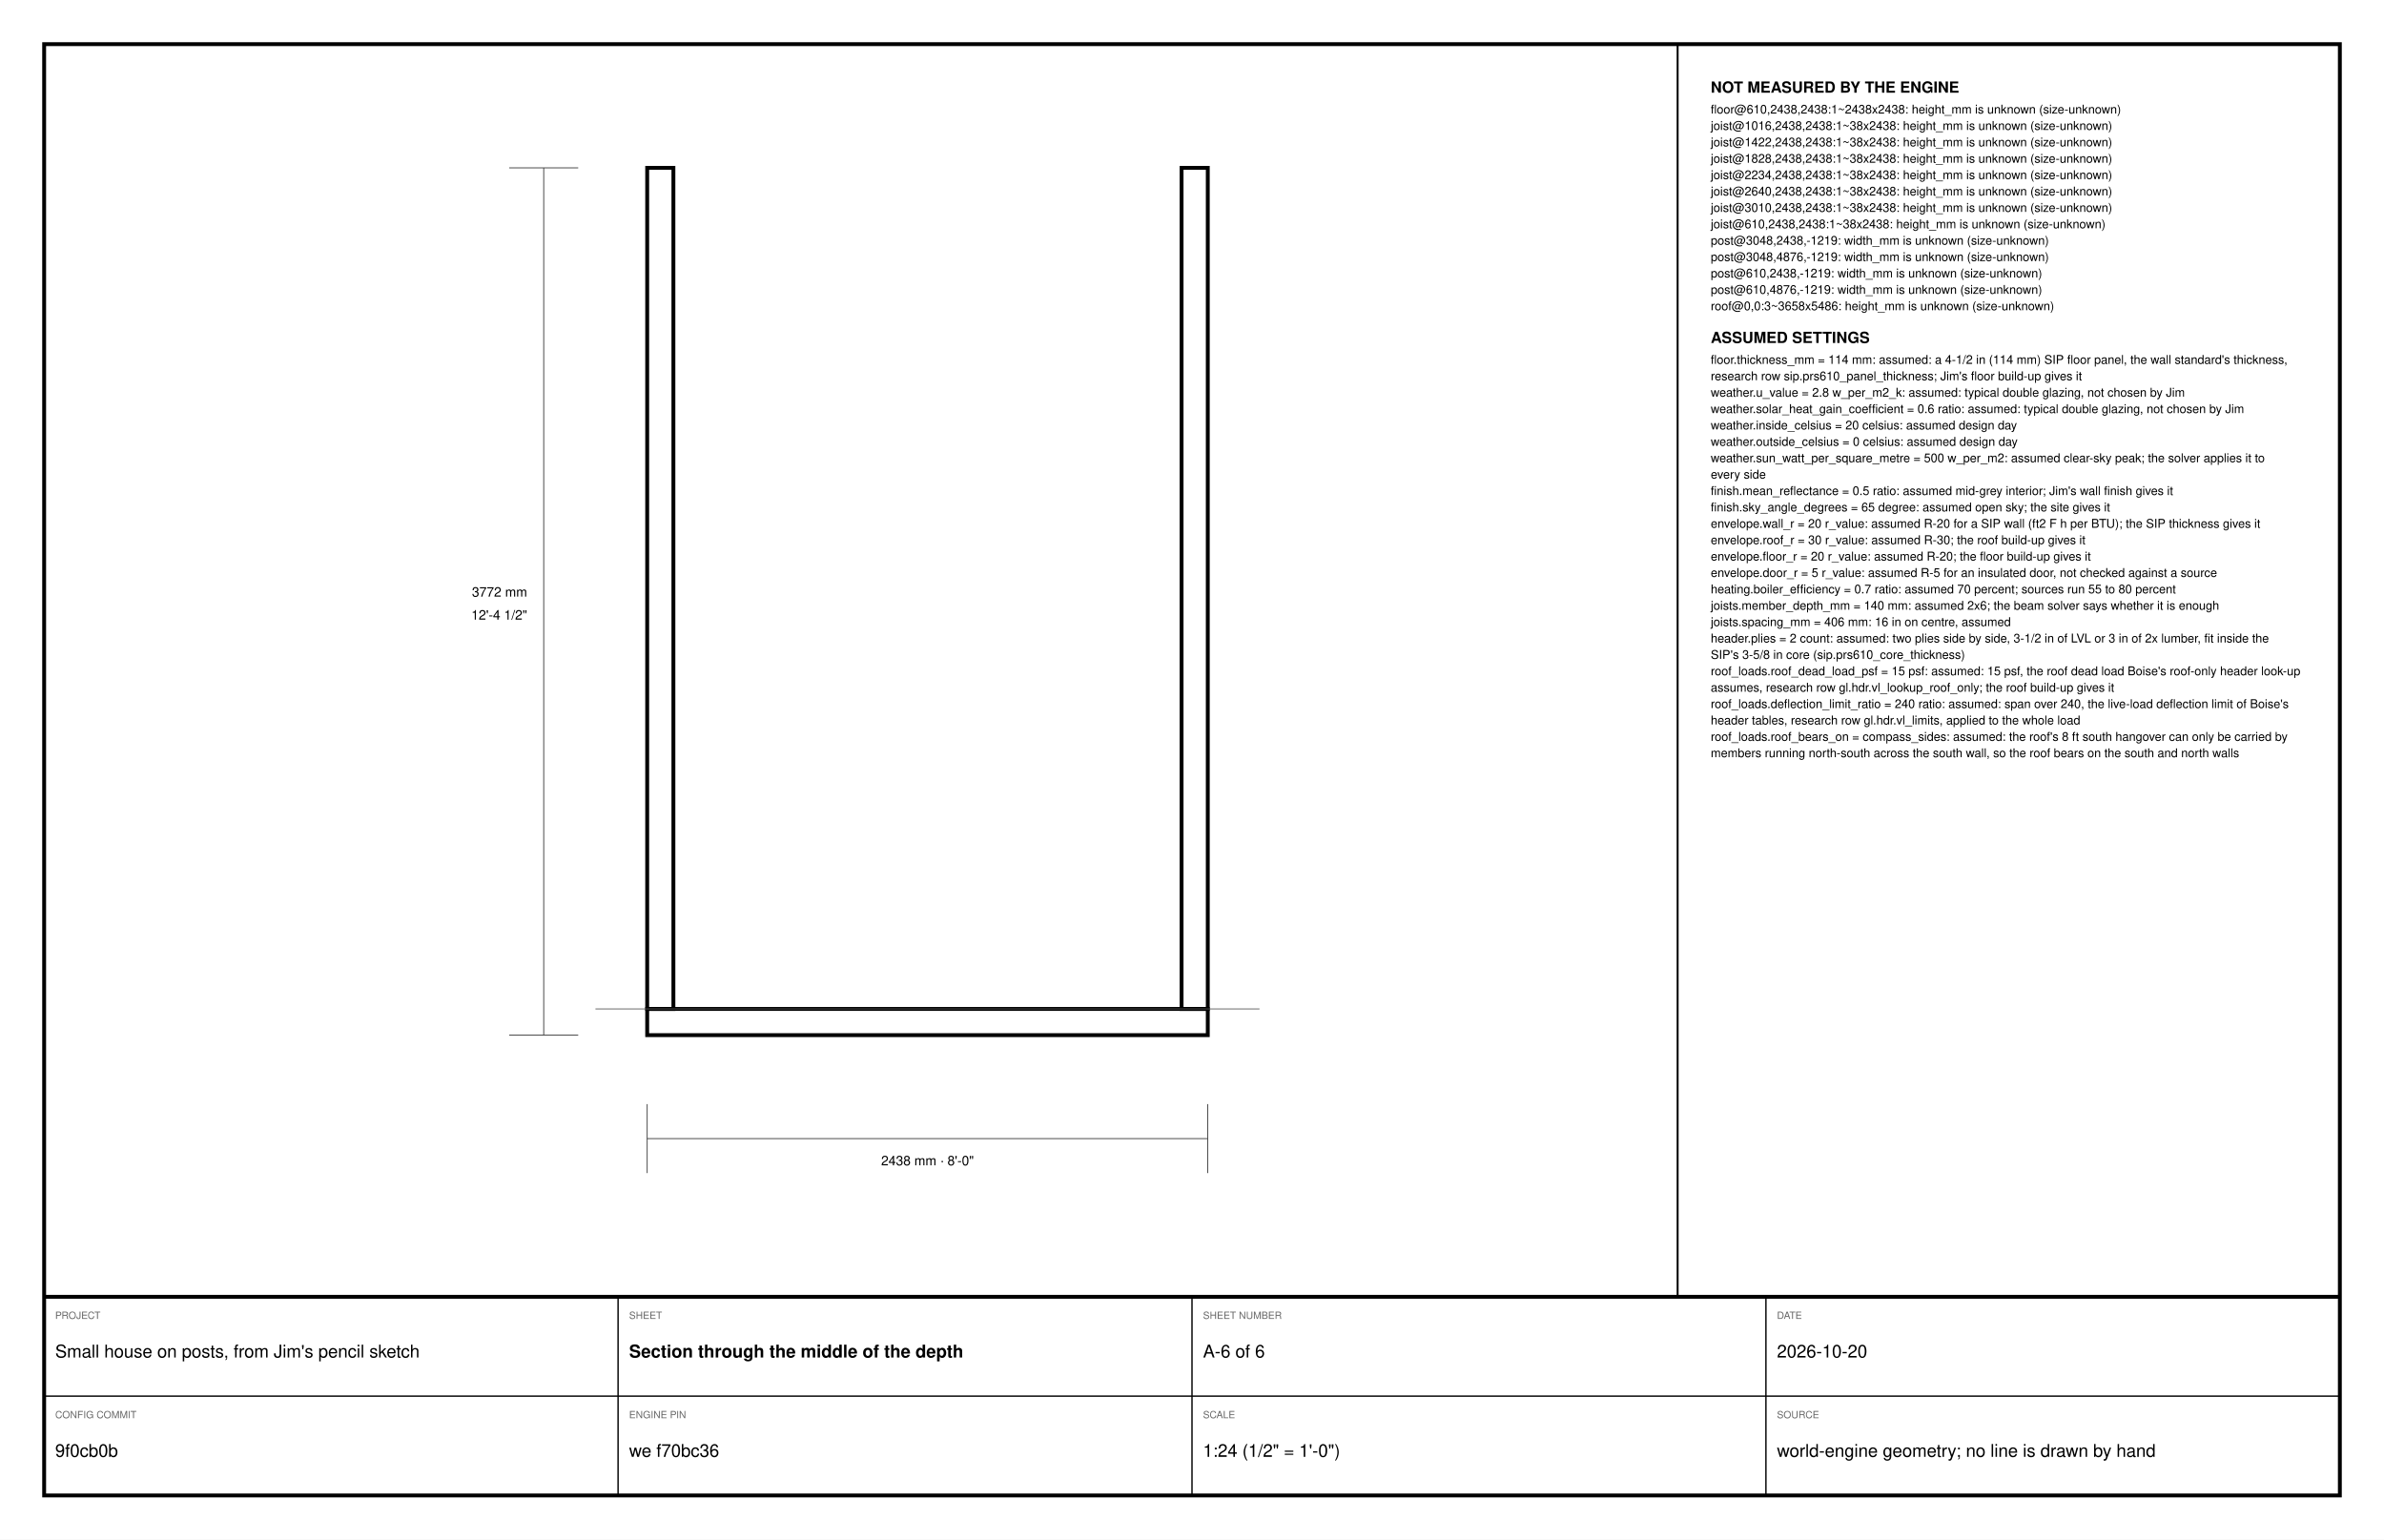
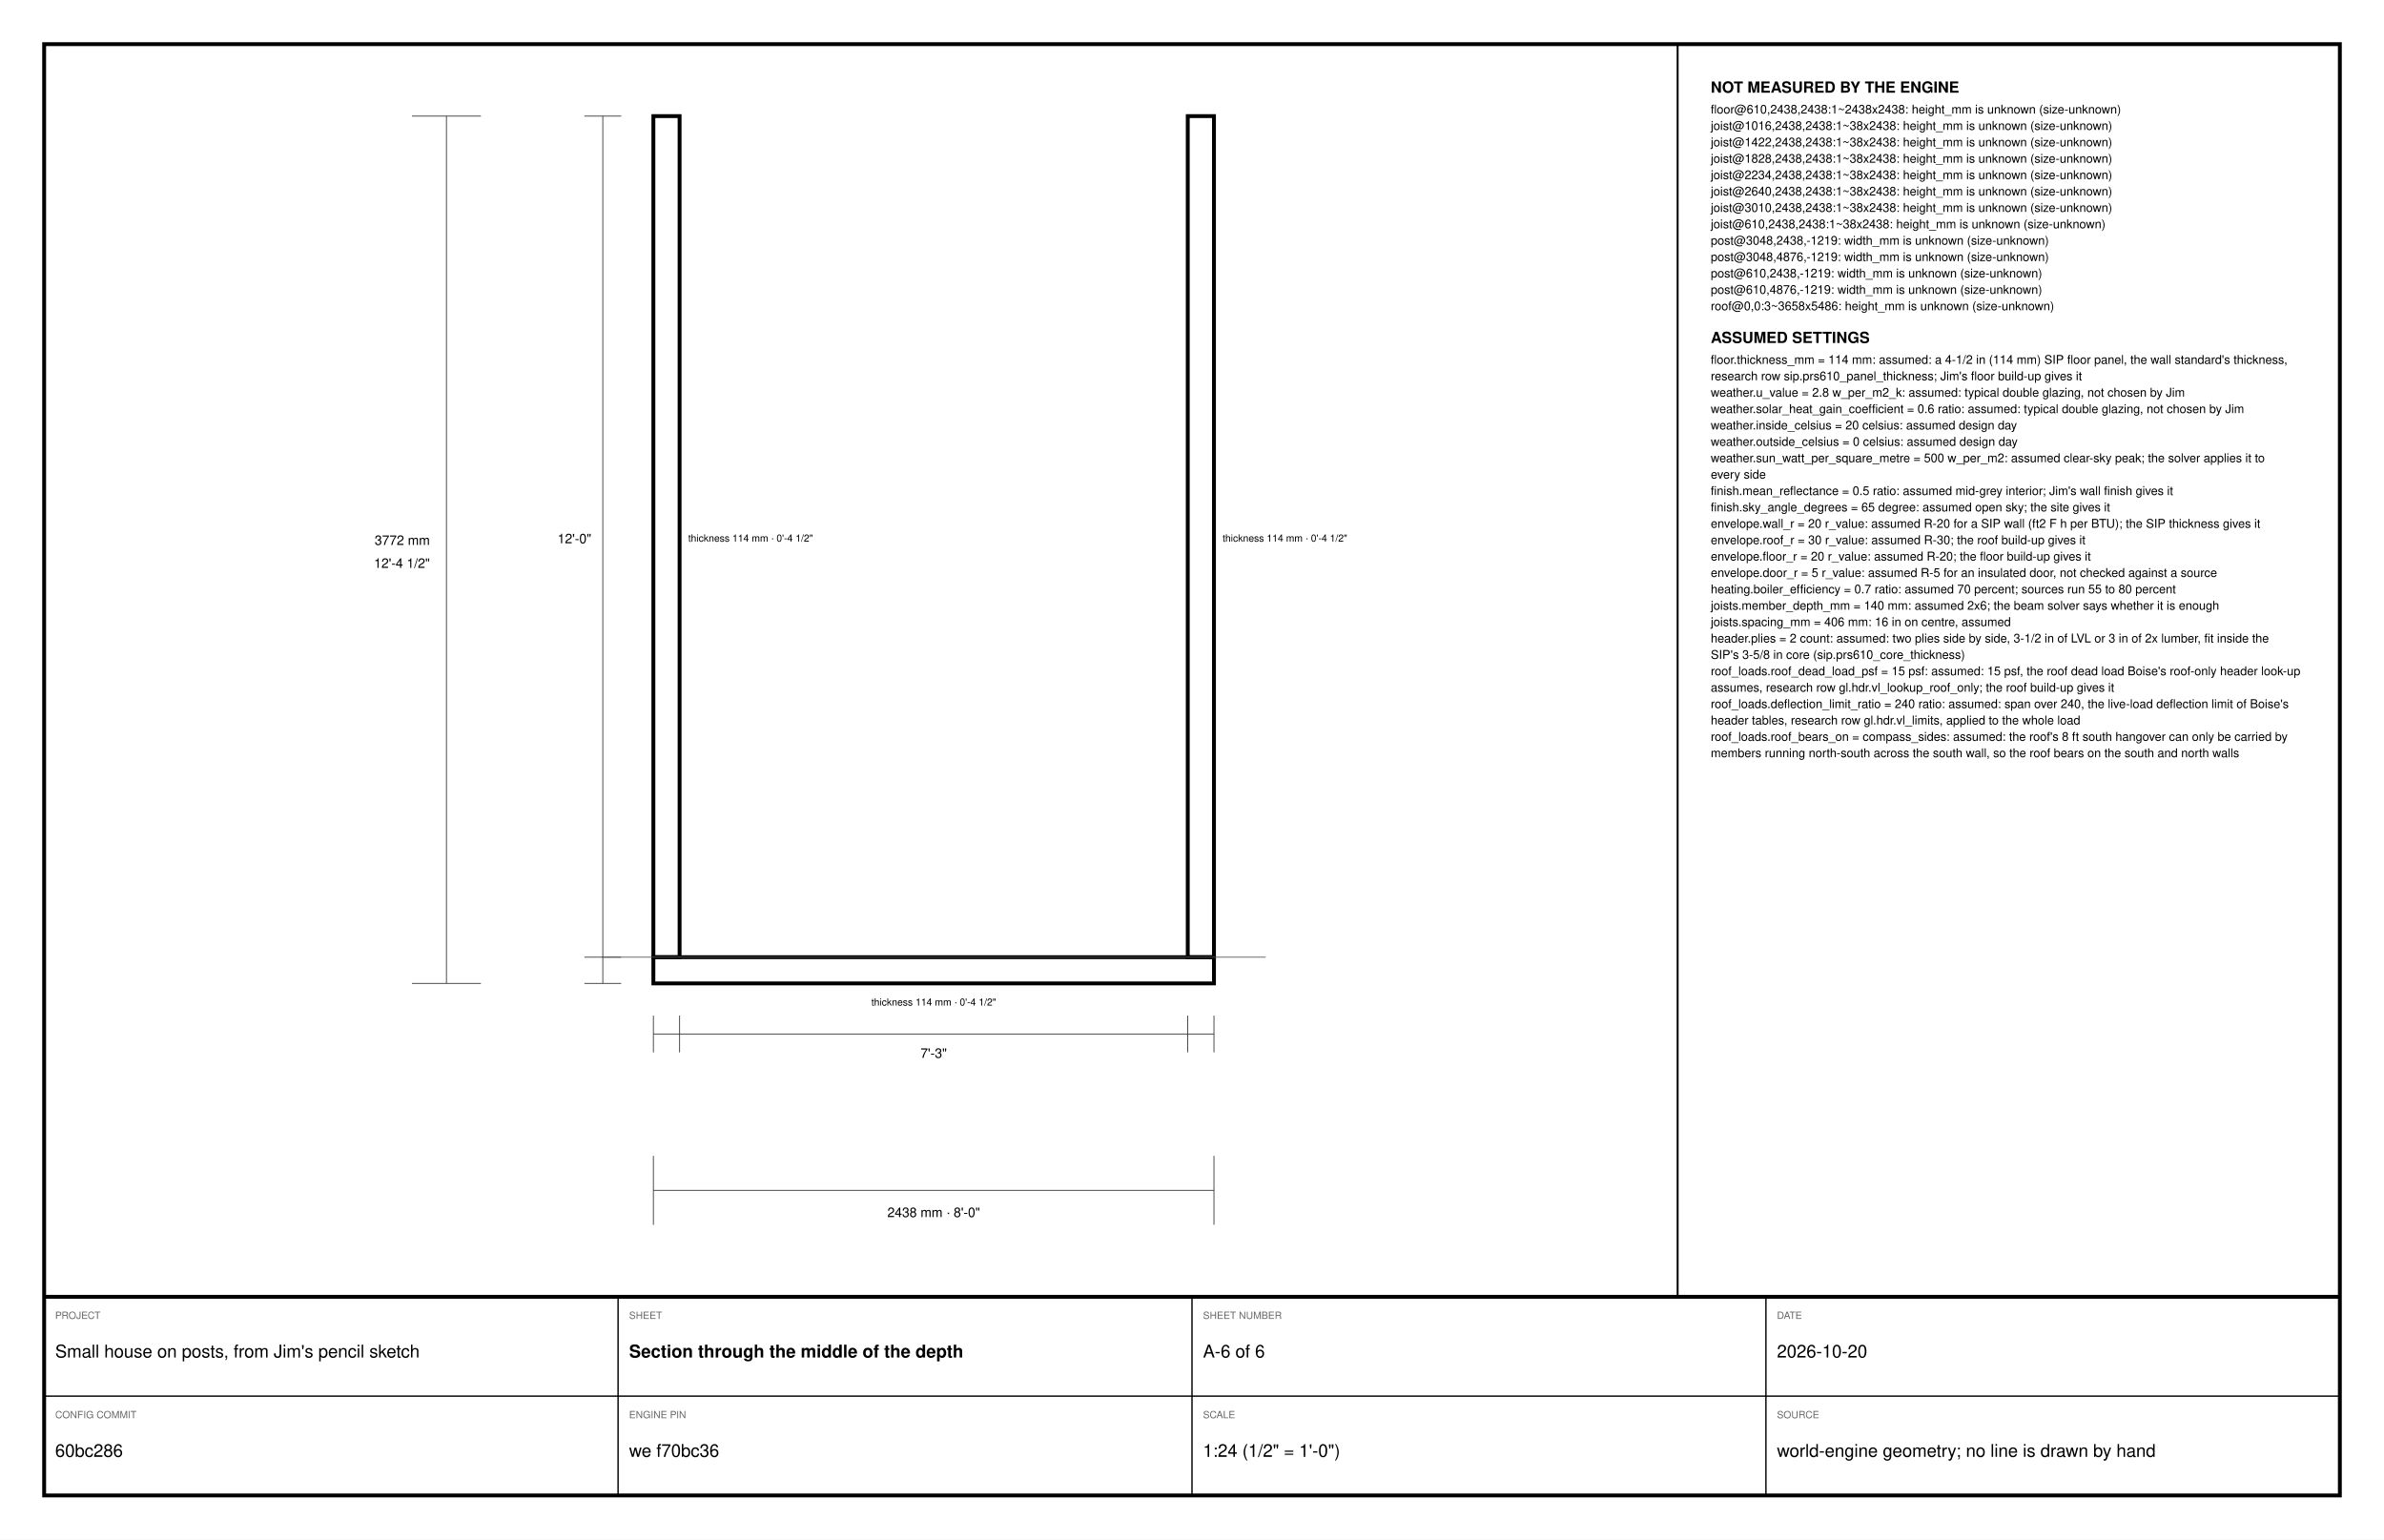
<svg xmlns="http://www.w3.org/2000/svg" width="432.000mm" height="279.000mm" viewBox="0 0 432.000 279.000" font-family="Helvetica, Arial, sans-serif">
  <rect width="432.000" height="279.000" fill="#ffffff" />
  <rect x="8.000" y="8.000" width="416.000" height="263.000" fill="none" stroke="#000000" stroke-width="0.700" />
-   <rect x="117.276" y="182.833" width="101.583" height="4.750" fill="none" stroke="#000000" stroke-width="0.700" />
-   <rect x="214.109" y="30.417" width="4.750" height="152.417" fill="none" stroke="#000000" stroke-width="0.700" />
-   <rect x="117.276" y="30.417" width="4.750" height="152.417" fill="none" stroke="#000000" stroke-width="0.700" />
-   <line x1="107.901" y1="182.833" x2="228.234" y2="182.833" stroke="#555555" stroke-width="0.150" />
-   <line x1="117.276" y1="206.333" x2="218.859" y2="206.333" stroke="#333333" stroke-width="0.150" />
-   <line x1="117.276" y1="212.583" x2="117.276" y2="200.083" stroke="#333333" stroke-width="0.150" />
-   <line x1="218.859" y1="212.583" x2="218.859" y2="200.083" stroke="#333333" stroke-width="0.150" />
-   <text x="168.068" y="211.173" font-size="2.400" text-anchor="middle" fill="#000000">2438 mm · 8'-0"</text>
-   <line x1="98.526" y1="187.583" x2="98.526" y2="30.417" stroke="#333333" stroke-width="0.150" />
-   <line x1="92.276" y1="187.583" x2="104.776" y2="187.583" stroke="#333333" stroke-width="0.150" />
-   <line x1="92.276" y1="30.417" x2="104.776" y2="30.417" stroke="#333333" stroke-width="0.150" />
-   <text x="95.526" y="108.120" font-size="2.400" text-anchor="end" fill="#000000">3772 mm</text>
-   <text x="95.526" y="112.280" font-size="2.400" text-anchor="end" fill="#000000">12'-4 1/2"</text>
+   <rect x="118.398" y="173.458" width="101.583" height="4.750" fill="none" stroke="#000000" stroke-width="0.700" />
+   <rect x="215.231" y="21.042" width="4.750" height="152.417" fill="none" stroke="#000000" stroke-width="0.700" />
+   <rect x="118.398" y="21.042" width="4.750" height="152.417" fill="none" stroke="#000000" stroke-width="0.700" />
+   <text x="169.189" y="182.228" font-size="1.800" text-anchor="middle" fill="#000000">thickness 114 mm · 0'-4 1/2"</text>
+   <text x="221.541" y="98.150" font-size="1.800" text-anchor="start" fill="#000000">thickness 114 mm · 0'-4 1/2"</text>
+   <text x="124.708" y="98.150" font-size="1.800" text-anchor="start" fill="#000000">thickness 114 mm · 0'-4 1/2"</text>
+   <line x1="118.398" y1="187.375" x2="219.981" y2="187.375" stroke="#333333" stroke-width="0.150" />
+   <line x1="118.398" y1="190.708" x2="118.398" y2="184.042" stroke="#333333" stroke-width="0.150" />
+   <line x1="123.148" y1="190.708" x2="123.148" y2="184.042" stroke="#333333" stroke-width="0.150" />
+   <line x1="215.231" y1="190.708" x2="215.231" y2="184.042" stroke="#333333" stroke-width="0.150" />
+   <line x1="219.981" y1="190.708" x2="219.981" y2="184.042" stroke="#333333" stroke-width="0.150" />
+   <text x="169.189" y="191.695" font-size="2.400" text-anchor="middle" fill="#000000">7'-3"</text>
+   <line x1="109.231" y1="178.208" x2="109.231" y2="21.042" stroke="#333333" stroke-width="0.150" />
+   <line x1="105.898" y1="178.208" x2="112.564" y2="178.208" stroke="#333333" stroke-width="0.150" />
+   <line x1="105.898" y1="173.458" x2="112.564" y2="173.458" stroke="#333333" stroke-width="0.150" />
+   <line x1="105.898" y1="21.042" x2="112.564" y2="21.042" stroke="#333333" stroke-width="0.150" />
+   <text x="107.151" y="98.450" font-size="2.400" text-anchor="end" fill="#000000">12'-0"</text>
+   <line x1="109.023" y1="173.458" x2="229.356" y2="173.458" stroke="#555555" stroke-width="0.150" />
+   <line x1="118.398" y1="215.708" x2="219.981" y2="215.708" stroke="#333333" stroke-width="0.150" />
+   <line x1="118.398" y1="221.958" x2="118.398" y2="209.458" stroke="#333333" stroke-width="0.150" />
+   <line x1="219.981" y1="221.958" x2="219.981" y2="209.458" stroke="#333333" stroke-width="0.150" />
+   <text x="169.189" y="220.548" font-size="2.400" text-anchor="middle" fill="#000000">2438 mm · 8'-0"</text>
+   <line x1="80.898" y1="178.208" x2="80.898" y2="21.042" stroke="#333333" stroke-width="0.150" />
+   <line x1="74.648" y1="178.208" x2="87.148" y2="178.208" stroke="#333333" stroke-width="0.150" />
+   <line x1="74.648" y1="21.042" x2="87.148" y2="21.042" stroke="#333333" stroke-width="0.150" />
+   <text x="77.898" y="98.745" font-size="2.400" text-anchor="end" fill="#000000">3772 mm</text>
+   <text x="77.898" y="102.905" font-size="2.400" text-anchor="end" fill="#000000">12'-4 1/2"</text>
  <text x="310.000" y="16.800" font-size="2.800" text-anchor="start" fill="#000000" font-weight="bold">NOT MEASURED BY THE ENGINE</text>
  <text x="310.000" y="20.580" font-size="2.200" text-anchor="start" fill="#000000">floor@610,2438,2438:1~2438x2438: height_mm is unknown (size-unknown)</text>
  <text x="310.000" y="23.550" font-size="2.200" text-anchor="start" fill="#000000">joist@1016,2438,2438:1~38x2438: height_mm is unknown (size-unknown)</text>
  <text x="310.000" y="26.520" font-size="2.200" text-anchor="start" fill="#000000">joist@1422,2438,2438:1~38x2438: height_mm is unknown (size-unknown)</text>
  <text x="310.000" y="29.490" font-size="2.200" text-anchor="start" fill="#000000">joist@1828,2438,2438:1~38x2438: height_mm is unknown (size-unknown)</text>
  <text x="310.000" y="32.460" font-size="2.200" text-anchor="start" fill="#000000">joist@2234,2438,2438:1~38x2438: height_mm is unknown (size-unknown)</text>
  <text x="310.000" y="35.430" font-size="2.200" text-anchor="start" fill="#000000">joist@2640,2438,2438:1~38x2438: height_mm is unknown (size-unknown)</text>
  <text x="310.000" y="38.400" font-size="2.200" text-anchor="start" fill="#000000">joist@3010,2438,2438:1~38x2438: height_mm is unknown (size-unknown)</text>
  <text x="310.000" y="41.370" font-size="2.200" text-anchor="start" fill="#000000">joist@610,2438,2438:1~38x2438: height_mm is unknown (size-unknown)</text>
  <text x="310.000" y="44.340" font-size="2.200" text-anchor="start" fill="#000000">post@3048,2438,-1219: width_mm is unknown (size-unknown)</text>
  <text x="310.000" y="47.310" font-size="2.200" text-anchor="start" fill="#000000">post@3048,4876,-1219: width_mm is unknown (size-unknown)</text>
  <text x="310.000" y="50.280" font-size="2.200" text-anchor="start" fill="#000000">post@610,2438,-1219: width_mm is unknown (size-unknown)</text>
  <text x="310.000" y="53.250" font-size="2.200" text-anchor="start" fill="#000000">post@610,4876,-1219: width_mm is unknown (size-unknown)</text>
  <text x="310.000" y="56.220" font-size="2.200" text-anchor="start" fill="#000000">roof@0,0:3~3658x5486: height_mm is unknown (size-unknown)</text>
  <text x="310.000" y="59.190" font-size="2.200" text-anchor="start" fill="#000000" />
  <text x="310.000" y="62.160" font-size="2.800" text-anchor="start" fill="#000000" font-weight="bold">ASSUMED SETTINGS</text>
  <text x="310.000" y="65.940" font-size="2.200" text-anchor="start" fill="#000000">floor.thickness_mm = 114 mm: assumed: a 4-1/2 in (114 mm) SIP floor panel, the wall standard's thickness,</text>
  <text x="310.000" y="68.910" font-size="2.200" text-anchor="start" fill="#000000">    research row sip.prs610_panel_thickness; Jim's floor build-up gives it</text>
  <text x="310.000" y="71.880" font-size="2.200" text-anchor="start" fill="#000000">weather.u_value = 2.8 w_per_m2_k: assumed: typical double glazing, not chosen by Jim</text>
  <text x="310.000" y="74.850" font-size="2.200" text-anchor="start" fill="#000000">weather.solar_heat_gain_coefficient = 0.6 ratio: assumed: typical double glazing, not chosen by Jim</text>
  <text x="310.000" y="77.820" font-size="2.200" text-anchor="start" fill="#000000">weather.inside_celsius = 20 celsius: assumed design day</text>
  <text x="310.000" y="80.790" font-size="2.200" text-anchor="start" fill="#000000">weather.outside_celsius = 0 celsius: assumed design day</text>
  <text x="310.000" y="83.760" font-size="2.200" text-anchor="start" fill="#000000">weather.sun_watt_per_square_metre = 500 w_per_m2: assumed clear-sky peak; the solver applies it to</text>
  <text x="310.000" y="86.730" font-size="2.200" text-anchor="start" fill="#000000">    every side</text>
  <text x="310.000" y="89.700" font-size="2.200" text-anchor="start" fill="#000000">finish.mean_reflectance = 0.5 ratio: assumed mid-grey interior; Jim's wall finish gives it</text>
  <text x="310.000" y="92.670" font-size="2.200" text-anchor="start" fill="#000000">finish.sky_angle_degrees = 65 degree: assumed open sky; the site gives it</text>
  <text x="310.000" y="95.640" font-size="2.200" text-anchor="start" fill="#000000">envelope.wall_r = 20 r_value: assumed R-20 for a SIP wall (ft2 F h per BTU); the SIP thickness gives it</text>
  <text x="310.000" y="98.610" font-size="2.200" text-anchor="start" fill="#000000">envelope.roof_r = 30 r_value: assumed R-30; the roof build-up gives it</text>
  <text x="310.000" y="101.580" font-size="2.200" text-anchor="start" fill="#000000">envelope.floor_r = 20 r_value: assumed R-20; the floor build-up gives it</text>
  <text x="310.000" y="104.550" font-size="2.200" text-anchor="start" fill="#000000">envelope.door_r = 5 r_value: assumed R-5 for an insulated door, not checked against a source</text>
  <text x="310.000" y="107.520" font-size="2.200" text-anchor="start" fill="#000000">heating.boiler_efficiency = 0.7 ratio: assumed 70 percent; sources run 55 to 80 percent</text>
  <text x="310.000" y="110.490" font-size="2.200" text-anchor="start" fill="#000000">joists.member_depth_mm = 140 mm: assumed 2x6; the beam solver says whether it is enough</text>
  <text x="310.000" y="113.460" font-size="2.200" text-anchor="start" fill="#000000">joists.spacing_mm = 406 mm: 16 in on centre, assumed</text>
  <text x="310.000" y="116.430" font-size="2.200" text-anchor="start" fill="#000000">header.plies = 2 count: assumed: two plies side by side, 3-1/2 in of LVL or 3 in of 2x lumber, fit inside the</text>
  <text x="310.000" y="119.400" font-size="2.200" text-anchor="start" fill="#000000">    SIP's 3-5/8 in core (sip.prs610_core_thickness)</text>
  <text x="310.000" y="122.370" font-size="2.200" text-anchor="start" fill="#000000">roof_loads.roof_dead_load_psf = 15 psf: assumed: 15 psf, the roof dead load Boise's roof-only header look-up</text>
  <text x="310.000" y="125.340" font-size="2.200" text-anchor="start" fill="#000000">    assumes, research row gl.hdr.vl_lookup_roof_only; the roof build-up gives it</text>
  <text x="310.000" y="128.310" font-size="2.200" text-anchor="start" fill="#000000">roof_loads.deflection_limit_ratio = 240 ratio: assumed: span over 240, the live-load deflection limit of Boise's</text>
  <text x="310.000" y="131.280" font-size="2.200" text-anchor="start" fill="#000000">    header tables, research row gl.hdr.vl_limits, applied to the whole load</text>
  <text x="310.000" y="134.250" font-size="2.200" text-anchor="start" fill="#000000">roof_loads.roof_bears_on =  compass_sides: assumed: the roof's 8 ft south hangover can only be carried by</text>
  <text x="310.000" y="137.220" font-size="2.200" text-anchor="start" fill="#000000">    members running north-south across the south wall, so the roof bears on the south and north walls</text>
  <text x="310.000" y="140.190" font-size="2.200" text-anchor="start" fill="#000000" />
  <line x1="304.000" y1="8.000" x2="304.000" y2="235.000" stroke="#000000" stroke-width="0.350" />
  <text x="10.000" y="239.000" font-size="1.800" text-anchor="start" fill="#666666">PROJECT</text>
  <text x="10.000" y="246.000" font-size="3.200" text-anchor="start" fill="#000000">Small house on posts, from Jim's pencil sketch</text>
  <text x="114.000" y="239.000" font-size="1.800" text-anchor="start" fill="#666666">SHEET</text>
  <text x="114.000" y="246.000" font-size="3.200" text-anchor="start" fill="#000000" font-weight="bold">Section through the middle of the depth</text>
  <text x="218.000" y="239.000" font-size="1.800" text-anchor="start" fill="#666666">SHEET NUMBER</text>
  <text x="218.000" y="246.000" font-size="3.200" text-anchor="start" fill="#000000">A-6 of 6</text>
  <text x="322.000" y="239.000" font-size="1.800" text-anchor="start" fill="#666666">DATE</text>
  <text x="322.000" y="246.000" font-size="3.200" text-anchor="start" fill="#000000">2026-10-20</text>
  <text x="10.000" y="257.000" font-size="1.800" text-anchor="start" fill="#666666">CONFIG COMMIT</text>
-   <text x="10.000" y="264.000" font-size="3.200" text-anchor="start" fill="#000000">9f0cb0b</text>
+   <text x="10.000" y="264.000" font-size="3.200" text-anchor="start" fill="#000000">60bc286</text>
  <text x="114.000" y="257.000" font-size="1.800" text-anchor="start" fill="#666666">ENGINE PIN</text>
  <text x="114.000" y="264.000" font-size="3.200" text-anchor="start" fill="#000000">we f70bc36</text>
  <text x="218.000" y="257.000" font-size="1.800" text-anchor="start" fill="#666666">SCALE</text>
  <text x="218.000" y="264.000" font-size="3.200" text-anchor="start" fill="#000000">1:24 (1/2" = 1'-0")</text>
  <text x="322.000" y="257.000" font-size="1.800" text-anchor="start" fill="#666666">SOURCE</text>
  <text x="322.000" y="264.000" font-size="3.200" text-anchor="start" fill="#000000">world-engine geometry; no line is drawn by hand</text>
  <line x1="8.000" y1="235.000" x2="424.000" y2="235.000" stroke="#000000" stroke-width="0.700" />
  <line x1="8.000" y1="253.000" x2="424.000" y2="253.000" stroke="#000000" stroke-width="0.250" />
  <line x1="112.000" y1="235.000" x2="112.000" y2="271.000" stroke="#000000" stroke-width="0.250" />
  <line x1="216.000" y1="235.000" x2="216.000" y2="271.000" stroke="#000000" stroke-width="0.250" />
  <line x1="320.000" y1="235.000" x2="320.000" y2="271.000" stroke="#000000" stroke-width="0.250" />
</svg>
